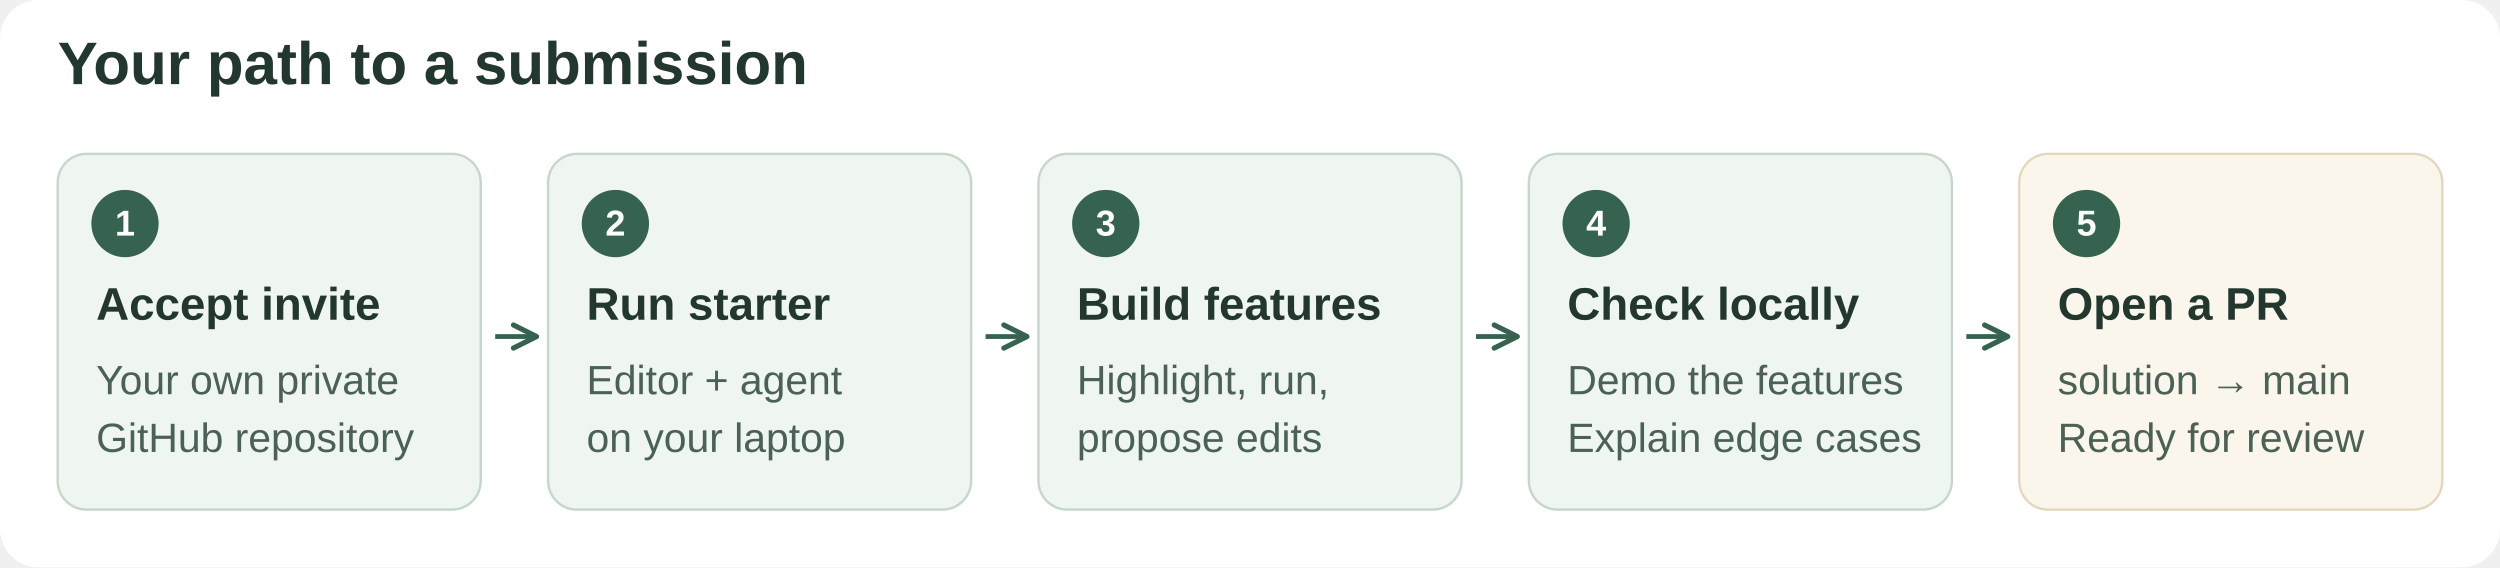
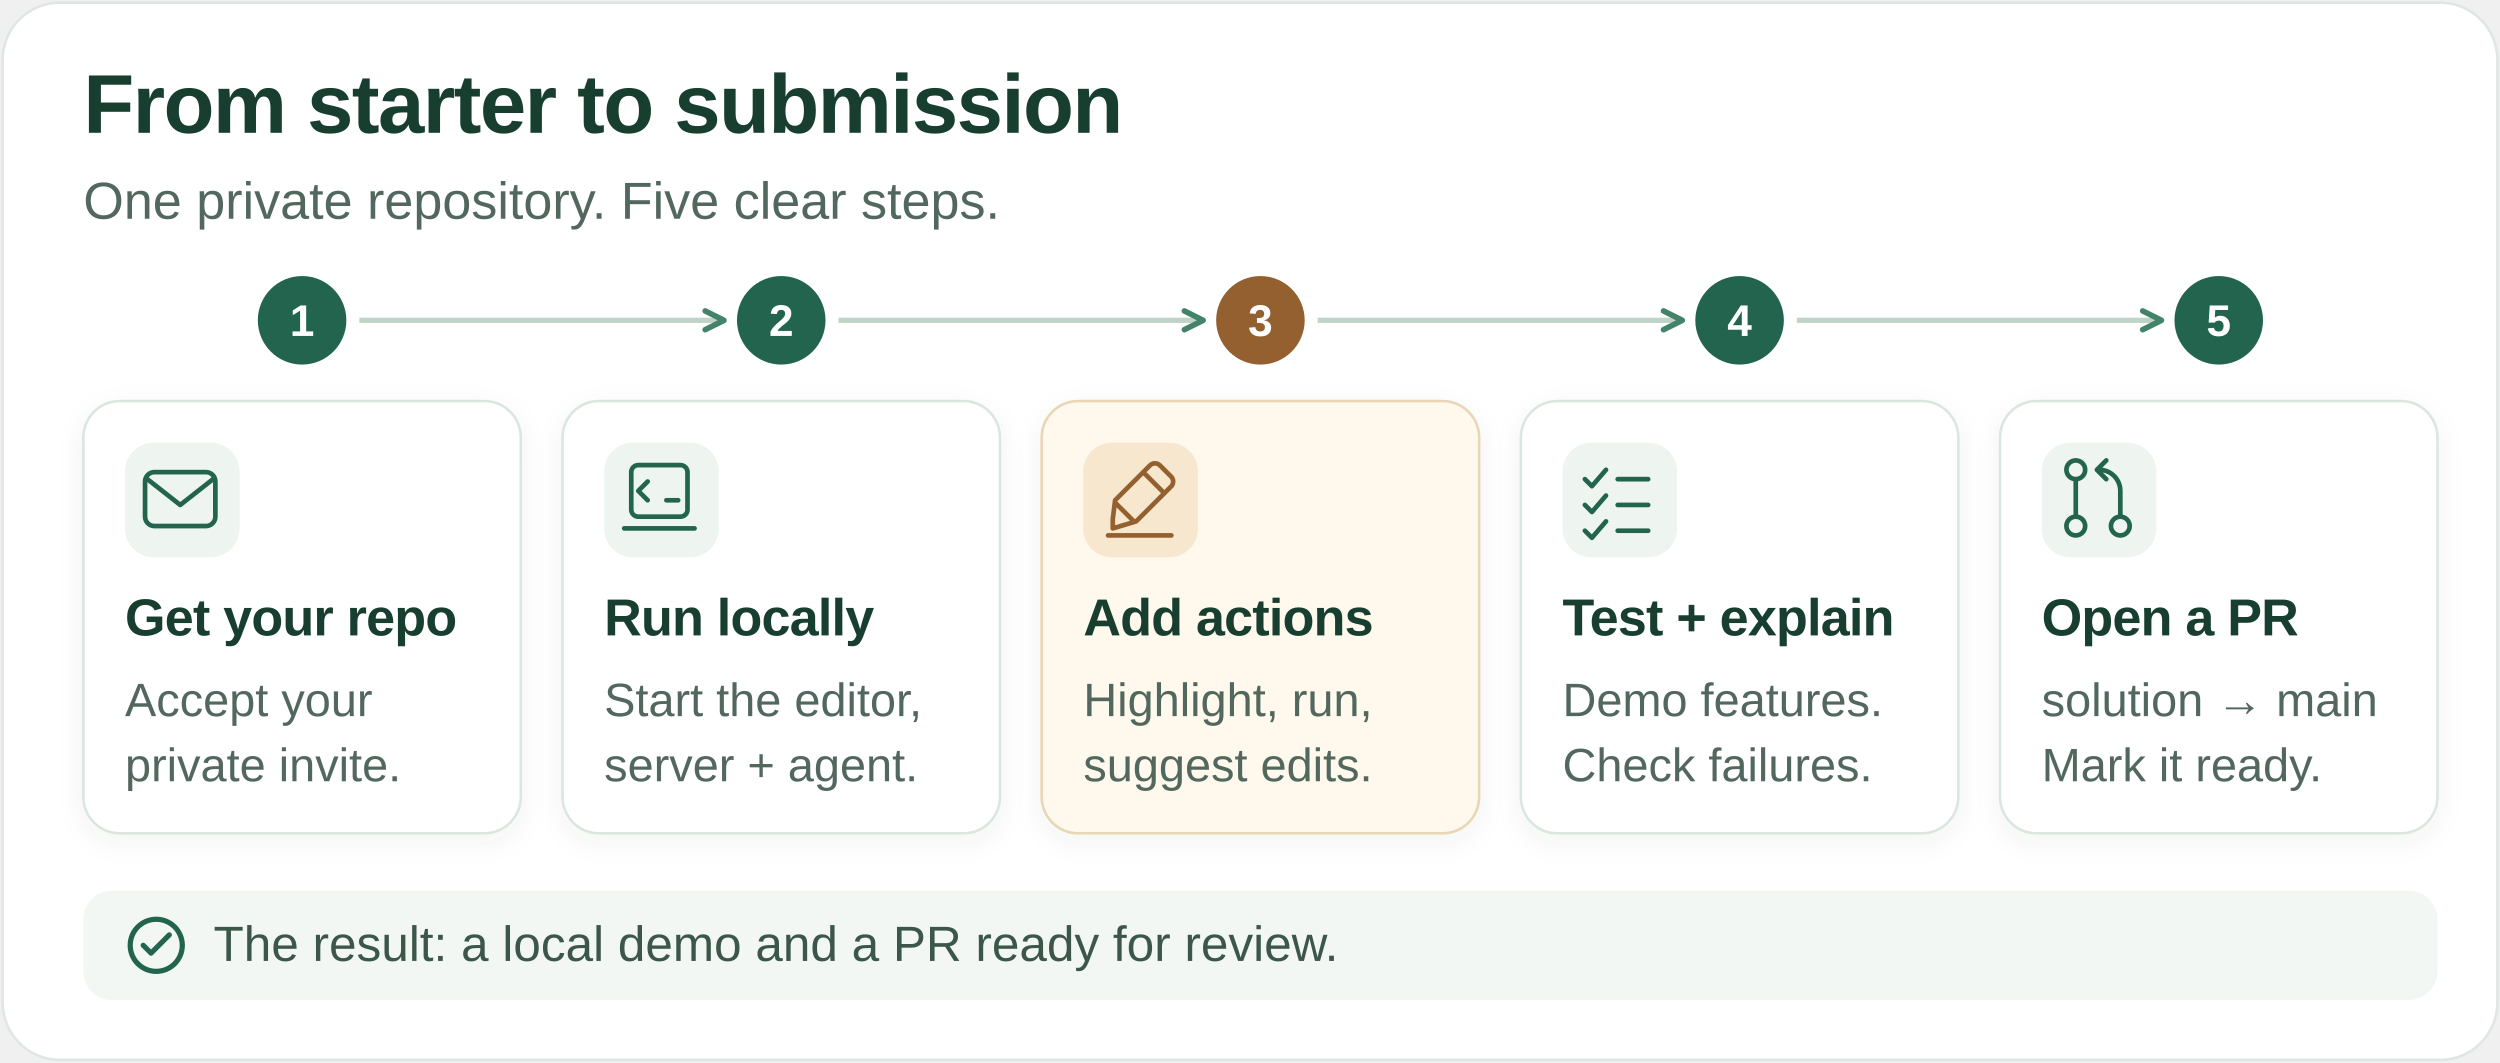
- <svg xmlns="http://www.w3.org/2000/svg" width="1040" height="236" viewBox="0 0 1040 236" role="img" aria-labelledby="title desc">
+ <svg xmlns="http://www.w3.org/2000/svg" width="960" height="408" viewBox="0 0 960 408" role="img" aria-labelledby="title desc">
  <defs>
-     <marker id="arrow" viewBox="0 0 10 10" refX="8" refY="5" markerWidth="6" markerHeight="6" orient="auto">
-       <path d="M 1 1 L 9 5 L 1 9" fill="none" stroke="#35634f" stroke-width="1.8" stroke-linecap="round" stroke-linejoin="round" />
+     <filter id="shadow" x="-15%" y="-15%" width="130%" height="140%">
+       <feDropShadow dx="0" dy="3" stdDeviation="5" flood-color="#173d2e" flood-opacity="0.055" />
+     </filter>
+     <marker id="arrow" viewBox="0 0 10 10" refX="8" refY="5" markerWidth="6" markerHeight="6" orient="auto-start-reverse">
+       <path d="M2 2 8 5 2 8" fill="none" stroke="#43836a" stroke-width="1.8" stroke-linecap="round" stroke-linejoin="round" />
    </marker>
    <style>
-       text { font-family: Arial, Helvetica, sans-serif; fill: #22372d; }
-       .heading { font-size: 25px; font-weight: 700; }
-       .name { font-size: 19px; font-weight: 700; }
-       .body { font-size: 17px; fill: #4a6255; }
-       .number { font-size: 15px; font-weight: 700; fill: #fff; text-anchor: middle; }
-       .wire { stroke: #35634f; stroke-width: 2; marker-end: url(#arrow); }
-     </style>
+     text { font-family: Arial, Helvetica, sans-serif; fill: #183e30; }
+     .title { font-size: 32px; font-weight: 700; letter-spacing: -0.6px; }
+     .subtitle { font-size: 20px; fill: #52675d; }
+     .eyebrow { font-size: 15px; font-weight: 700; letter-spacing: 1.4px; }
+     .name { font-size: 23px; font-weight: 700; letter-spacing: -0.3px; }
+     .body { font-size: 19px; fill: #3c574a; }
+     .small { font-size: 18px; fill: #52675d; }
+     .chip { font-size: 18px; font-weight: 700; }
+     .wire { fill: none; stroke: #43836a; stroke-width: 2; marker-start: url(#arrow); marker-end: url(#arrow); }
+   </style>
  </defs>
-   <rect width="1040" height="236" rx="16" fill="#fff" />
-   <text x="24" y="35" class="heading">Your path to a submission</text>
-   <rect x="24" y="64" width="176" height="148" rx="12" fill="#eff6f1" stroke="#c5d7ca" />
-   <circle cx="52" cy="93" r="14" fill="#35634f" />
-   <text x="52" y="98" class="number">1</text>
-   <text x="40" y="133" class="name">Accept invite</text>
-   <text x="40" y="164" class="body">Your own private</text>
-   <text x="40" y="188" class="body">GitHub repository</text>
-   <rect x="228" y="64" width="176" height="148" rx="12" fill="#eff6f1" stroke="#c5d7ca" />
-   <circle cx="256" cy="93" r="14" fill="#35634f" />
-   <text x="256" y="98" class="number">2</text>
-   <text x="244" y="133" class="name">Run starter</text>
-   <text x="244" y="164" class="body">Editor + agent</text>
-   <text x="244" y="188" class="body">on your laptop</text>
-   <rect x="432" y="64" width="176" height="148" rx="12" fill="#eff6f1" stroke="#c5d7ca" />
-   <circle cx="460" cy="93" r="14" fill="#35634f" />
-   <text x="460" y="98" class="number">3</text>
-   <text x="448" y="133" class="name">Build features</text>
-   <text x="448" y="164" class="body">Highlight, run,</text>
-   <text x="448" y="188" class="body">propose edits</text>
-   <rect x="636" y="64" width="176" height="148" rx="12" fill="#eff6f1" stroke="#c5d7ca" />
-   <circle cx="664" cy="93" r="14" fill="#35634f" />
-   <text x="664" y="98" class="number">4</text>
-   <text x="652" y="133" class="name">Check locally</text>
-   <text x="652" y="164" class="body">Demo the features</text>
-   <text x="652" y="188" class="body">Explain edge cases</text>
-   <rect x="840" y="64" width="176" height="148" rx="12" fill="#fbf6eb" stroke="#e3d7be" />
-   <circle cx="868" cy="93" r="14" fill="#35634f" />
-   <text x="868" y="98" class="number">5</text>
-   <text x="856" y="133" class="name">Open a PR</text>
-   <text x="856" y="164" class="body">solution → main</text>
-   <text x="856" y="188" class="body">Ready for review</text>
-   <path d="M 206 140 H 222" class="wire" />
-   <path d="M 410 140 H 426" class="wire" />
-   <path d="M 614 140 H 630" class="wire" />
-   <path d="M 818 140 H 834" class="wire" />
+   <rect x="1" y="1" width="958" height="406" rx="22" fill="#ffffff" stroke="#e0e7e2" />
+   <text x="32" y="51" class="title">From starter to submission</text>
+   <text x="32" y="84" class="subtitle">One private repository. Five clear steps.</text>
+   <path d="M138 123H278" fill="none" stroke="#bfd3c6" stroke-width="2" marker-end="url(#arrow)" />
+   <path d="M322 123H462" fill="none" stroke="#bfd3c6" stroke-width="2" marker-end="url(#arrow)" />
+   <path d="M506 123H646" fill="none" stroke="#bfd3c6" stroke-width="2" marker-end="url(#arrow)" />
+   <path d="M690 123H830" fill="none" stroke="#bfd3c6" stroke-width="2" marker-end="url(#arrow)" />
+   <circle cx="116" cy="123" r="17" fill="#22644d" />
+   <text x="116" y="129" text-anchor="middle" style="font-size:17px;font-weight:700;fill:#ffffff">1</text>
+   <rect x="32" y="154" width="168" height="166" rx="14" fill="#ffffff" stroke="#dbe6df" filter="url(#shadow)" />
+   <rect x="48" y="170" width="44" height="44" rx="11" fill="#eef5f0" stroke="none" />
+   <g transform="translate(53 175) scale(0.9)" fill="none" stroke="#22644d" stroke-width="2" stroke-linecap="round" stroke-linejoin="round" aria-hidden="true">
+     <rect x="3" y="7" width="30" height="23" rx="4" />
+     <path d="m4 10 14 11 14-11" />
+   </g>
+   <text x="48" y="244" class="name" style="font-size:20px">Get your repo</text>
+   <text x="48" y="275" class="small">Accept your</text>
+   <text x="48" y="300" class="small">private invite.</text>
+   <circle cx="300" cy="123" r="17" fill="#22644d" />
+   <text x="300" y="129" text-anchor="middle" style="font-size:17px;font-weight:700;fill:#ffffff">2</text>
+   <rect x="216" y="154" width="168" height="166" rx="14" fill="#ffffff" stroke="#dbe6df" filter="url(#shadow)" />
+   <rect x="232" y="170" width="44" height="44" rx="11" fill="#eef5f0" stroke="none" />
+   <g transform="translate(237 175) scale(0.9)" fill="none" stroke="#22644d" stroke-width="2" stroke-linecap="round" stroke-linejoin="round" aria-hidden="true">
+     <rect x="6" y="4" width="24" height="22" rx="3" />
+     <path d="M3 31h30M13 11l-4 4 4 4m8 0h5" />
+   </g>
+   <text x="232" y="244" class="name" style="font-size:20px">Run locally</text>
+   <text x="232" y="275" class="small">Start the editor,</text>
+   <text x="232" y="300" class="small">server + agent.</text>
+   <circle cx="484" cy="123" r="17" fill="#94602f" />
+   <text x="484" y="129" text-anchor="middle" style="font-size:17px;font-weight:700;fill:#ffffff">3</text>
+   <rect x="400" y="154" width="168" height="166" rx="14" fill="#fff8ec" stroke="#e8d7b7" filter="url(#shadow)" />
+   <rect x="416" y="170" width="44" height="44" rx="11" fill="#f6e7ce" stroke="none" />
+   <g transform="translate(421 175) scale(0.9)" fill="none" stroke="#94602f" stroke-width="2" stroke-linecap="round" stroke-linejoin="round" aria-hidden="true">
+     <path d="m7 27 1-8L23 4a3 3 0 0 1 4 0l5 5a3 3 0 0 1 0 4L17 28l-10 3ZM20 7l9 9M8 20l8 8M5 34h27" />
+   </g>
+   <text x="416" y="244" class="name" style="font-size:20px">Add actions</text>
+   <text x="416" y="275" class="small">Highlight, run,</text>
+   <text x="416" y="300" class="small">suggest edits.</text>
+   <circle cx="668" cy="123" r="17" fill="#22644d" />
+   <text x="668" y="129" text-anchor="middle" style="font-size:17px;font-weight:700;fill:#ffffff">4</text>
+   <rect x="584" y="154" width="168" height="166" rx="14" fill="#ffffff" stroke="#dbe6df" filter="url(#shadow)" />
+   <rect x="600" y="170" width="44" height="44" rx="11" fill="#eef5f0" stroke="none" />
+   <g transform="translate(605 175) scale(0.9)" fill="none" stroke="#22644d" stroke-width="2" stroke-linecap="round" stroke-linejoin="round" aria-hidden="true">
+     <path d="m4 10 3 3 6-7m5 4h13M4 21l3 3 6-7m5 4h13M4 32l3 3 6-7m5 4h13" />
+   </g>
+   <text x="600" y="244" class="name" style="font-size:20px">Test + explain</text>
+   <text x="600" y="275" class="small">Demo features.</text>
+   <text x="600" y="300" class="small">Check failures.</text>
+   <circle cx="852" cy="123" r="17" fill="#22644d" />
+   <text x="852" y="129" text-anchor="middle" style="font-size:17px;font-weight:700;fill:#ffffff">5</text>
+   <rect x="768" y="154" width="168" height="166" rx="14" fill="#ffffff" stroke="#dbe6df" filter="url(#shadow)" />
+   <rect x="784" y="170" width="44" height="44" rx="11" fill="#eef5f0" stroke="none" />
+   <g transform="translate(789 175) scale(0.9)" fill="none" stroke="#22644d" stroke-width="2" stroke-linecap="round" stroke-linejoin="round" aria-hidden="true">
+     <circle cx="9" cy="6" r="4" />
+     <circle cx="9" cy="30" r="4" />
+     <circle cx="28" cy="30" r="4" />
+     <path d="M9 10v16M28 26V15a9 9 0 0 0-9-9h-1m4-4-4 4 4 4" />
+   </g>
+   <text x="784" y="244" class="name" style="font-size:20px">Open a PR</text>
+   <text x="784" y="275" class="small">solution → main</text>
+   <text x="784" y="300" class="small">Mark it ready.</text>
+   <rect x="32" y="342" width="904" height="42" rx="11" fill="#f2f7f4" stroke="none" />
+   <g transform="translate(49 352)" fill="none" stroke="#22644d" stroke-width="2" stroke-linecap="round" stroke-linejoin="round">
+     <circle cx="11" cy="11" r="10" />
+     <path d="m6 11 3 3 7-7" />
+   </g>
+   <text x="82" y="369" class="body">The result: a local demo and a PR ready for review.</text>
</svg>
